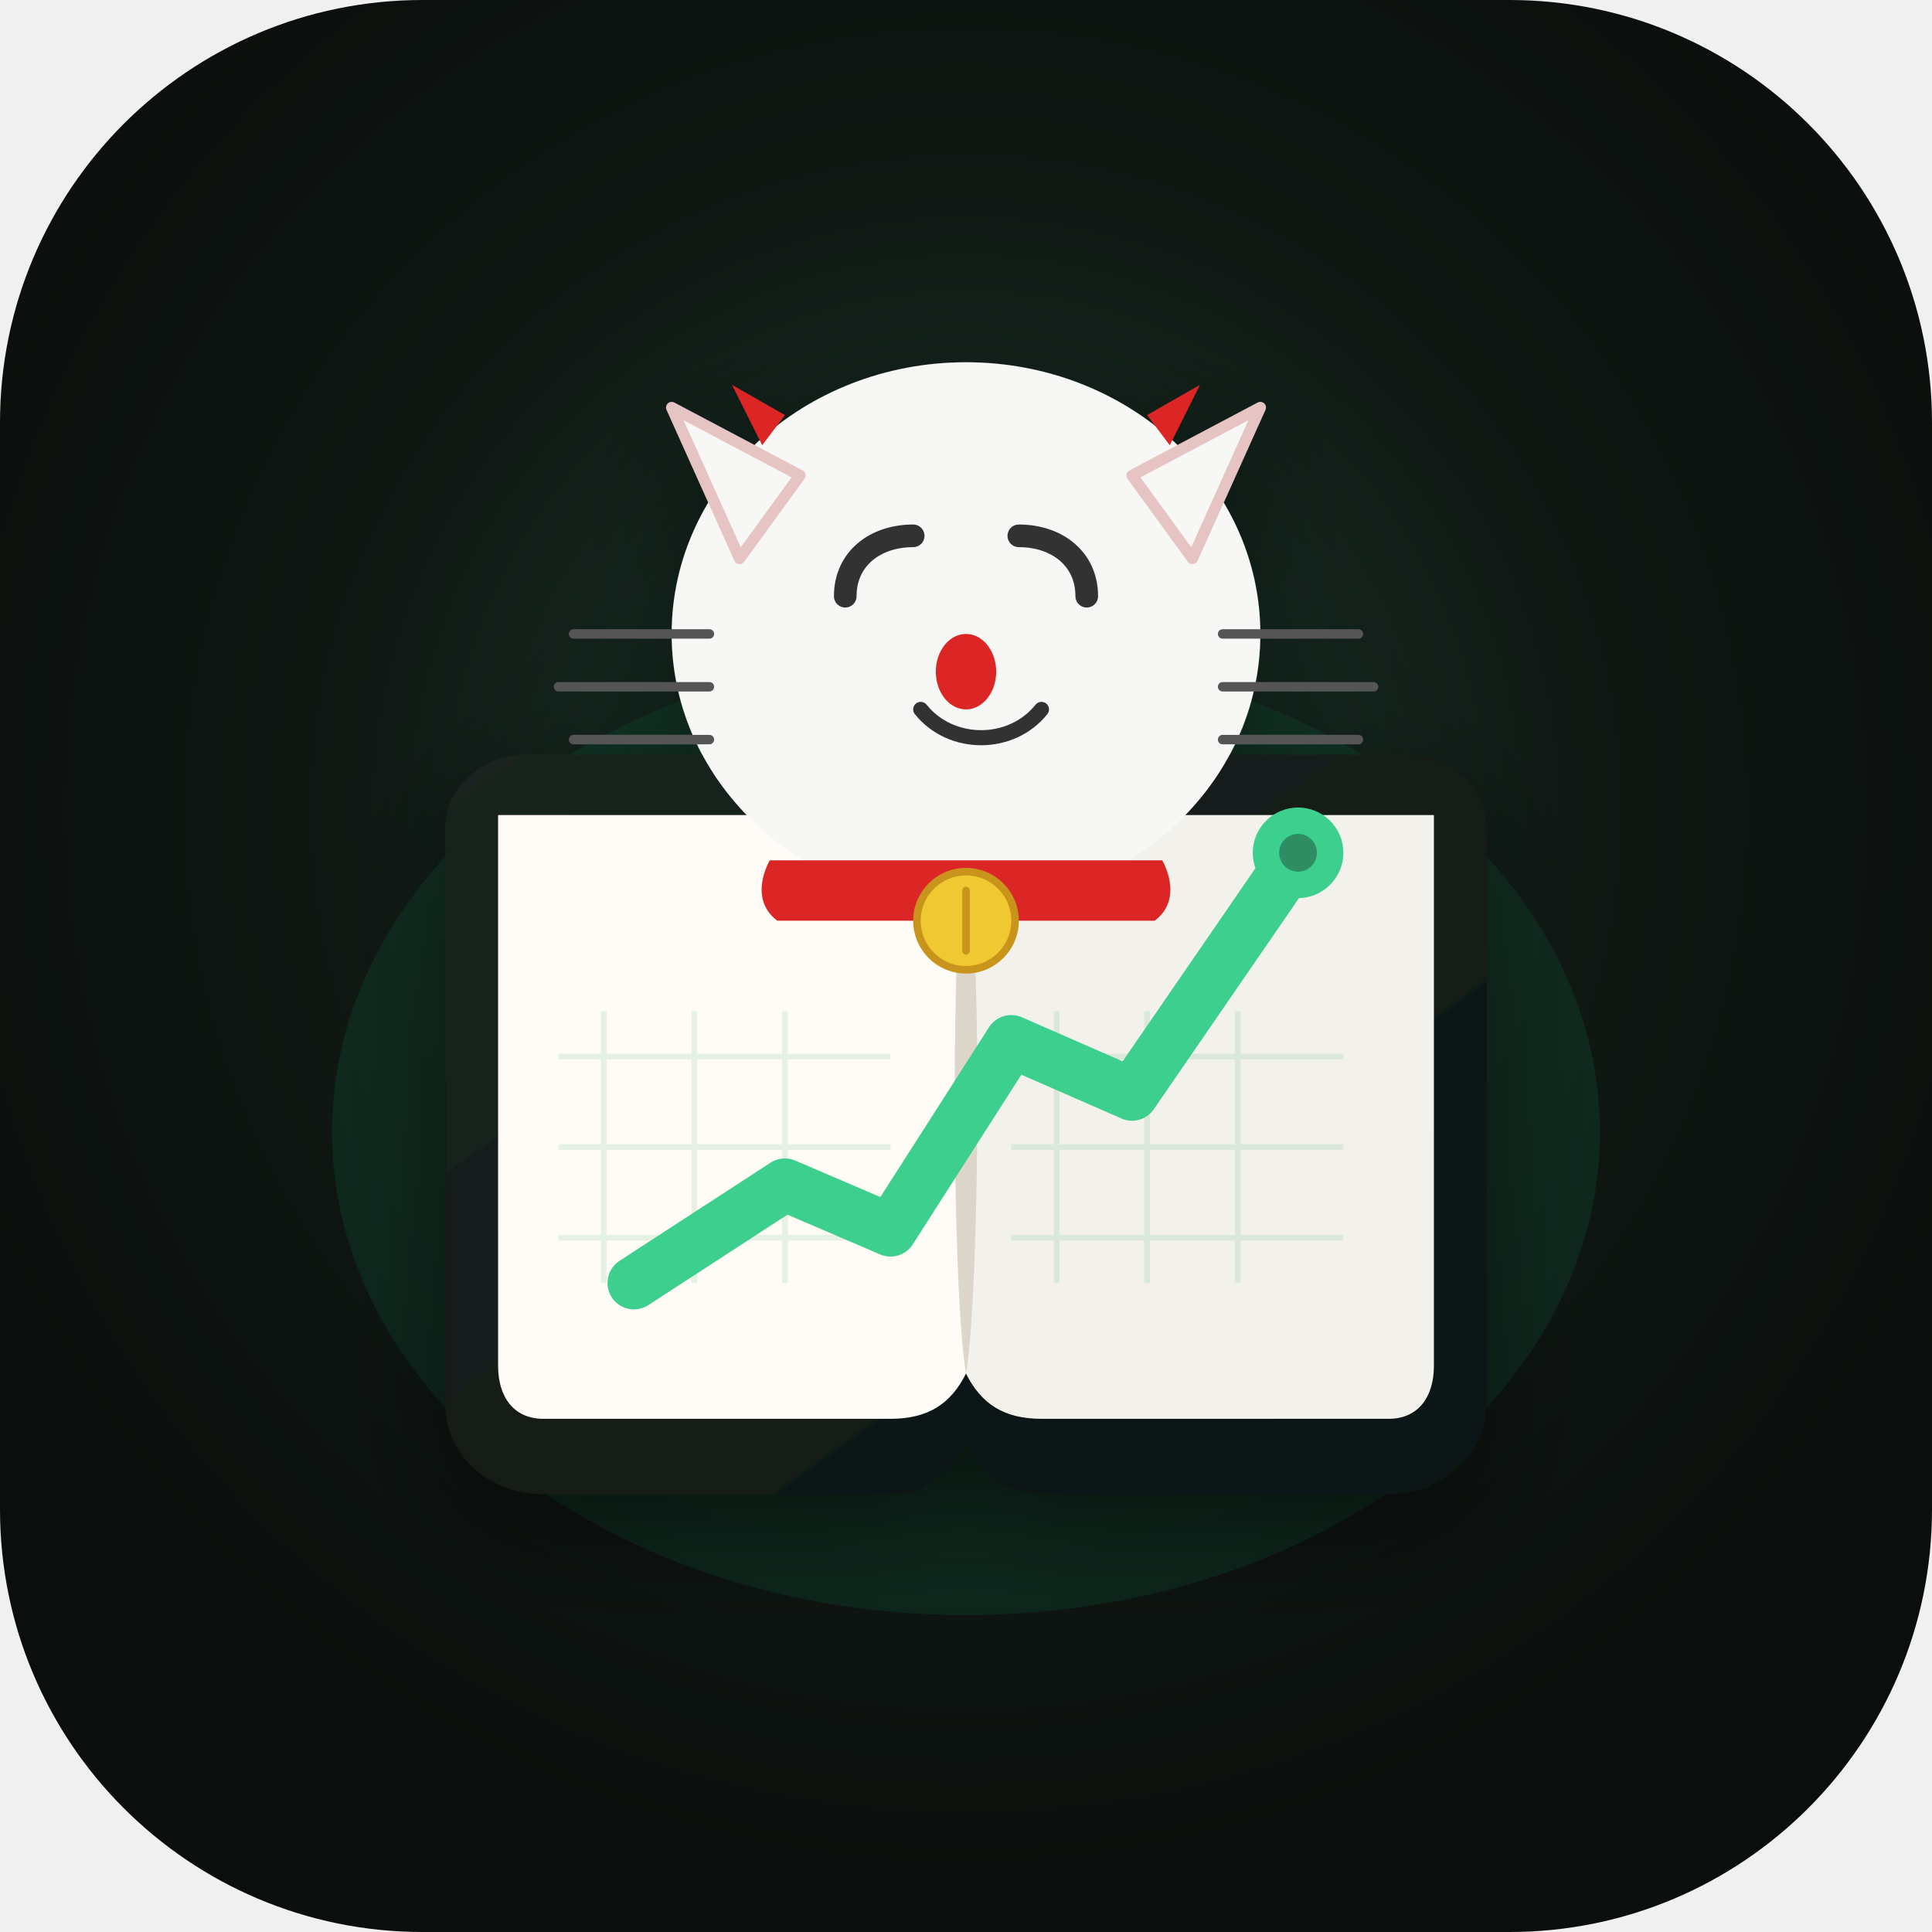
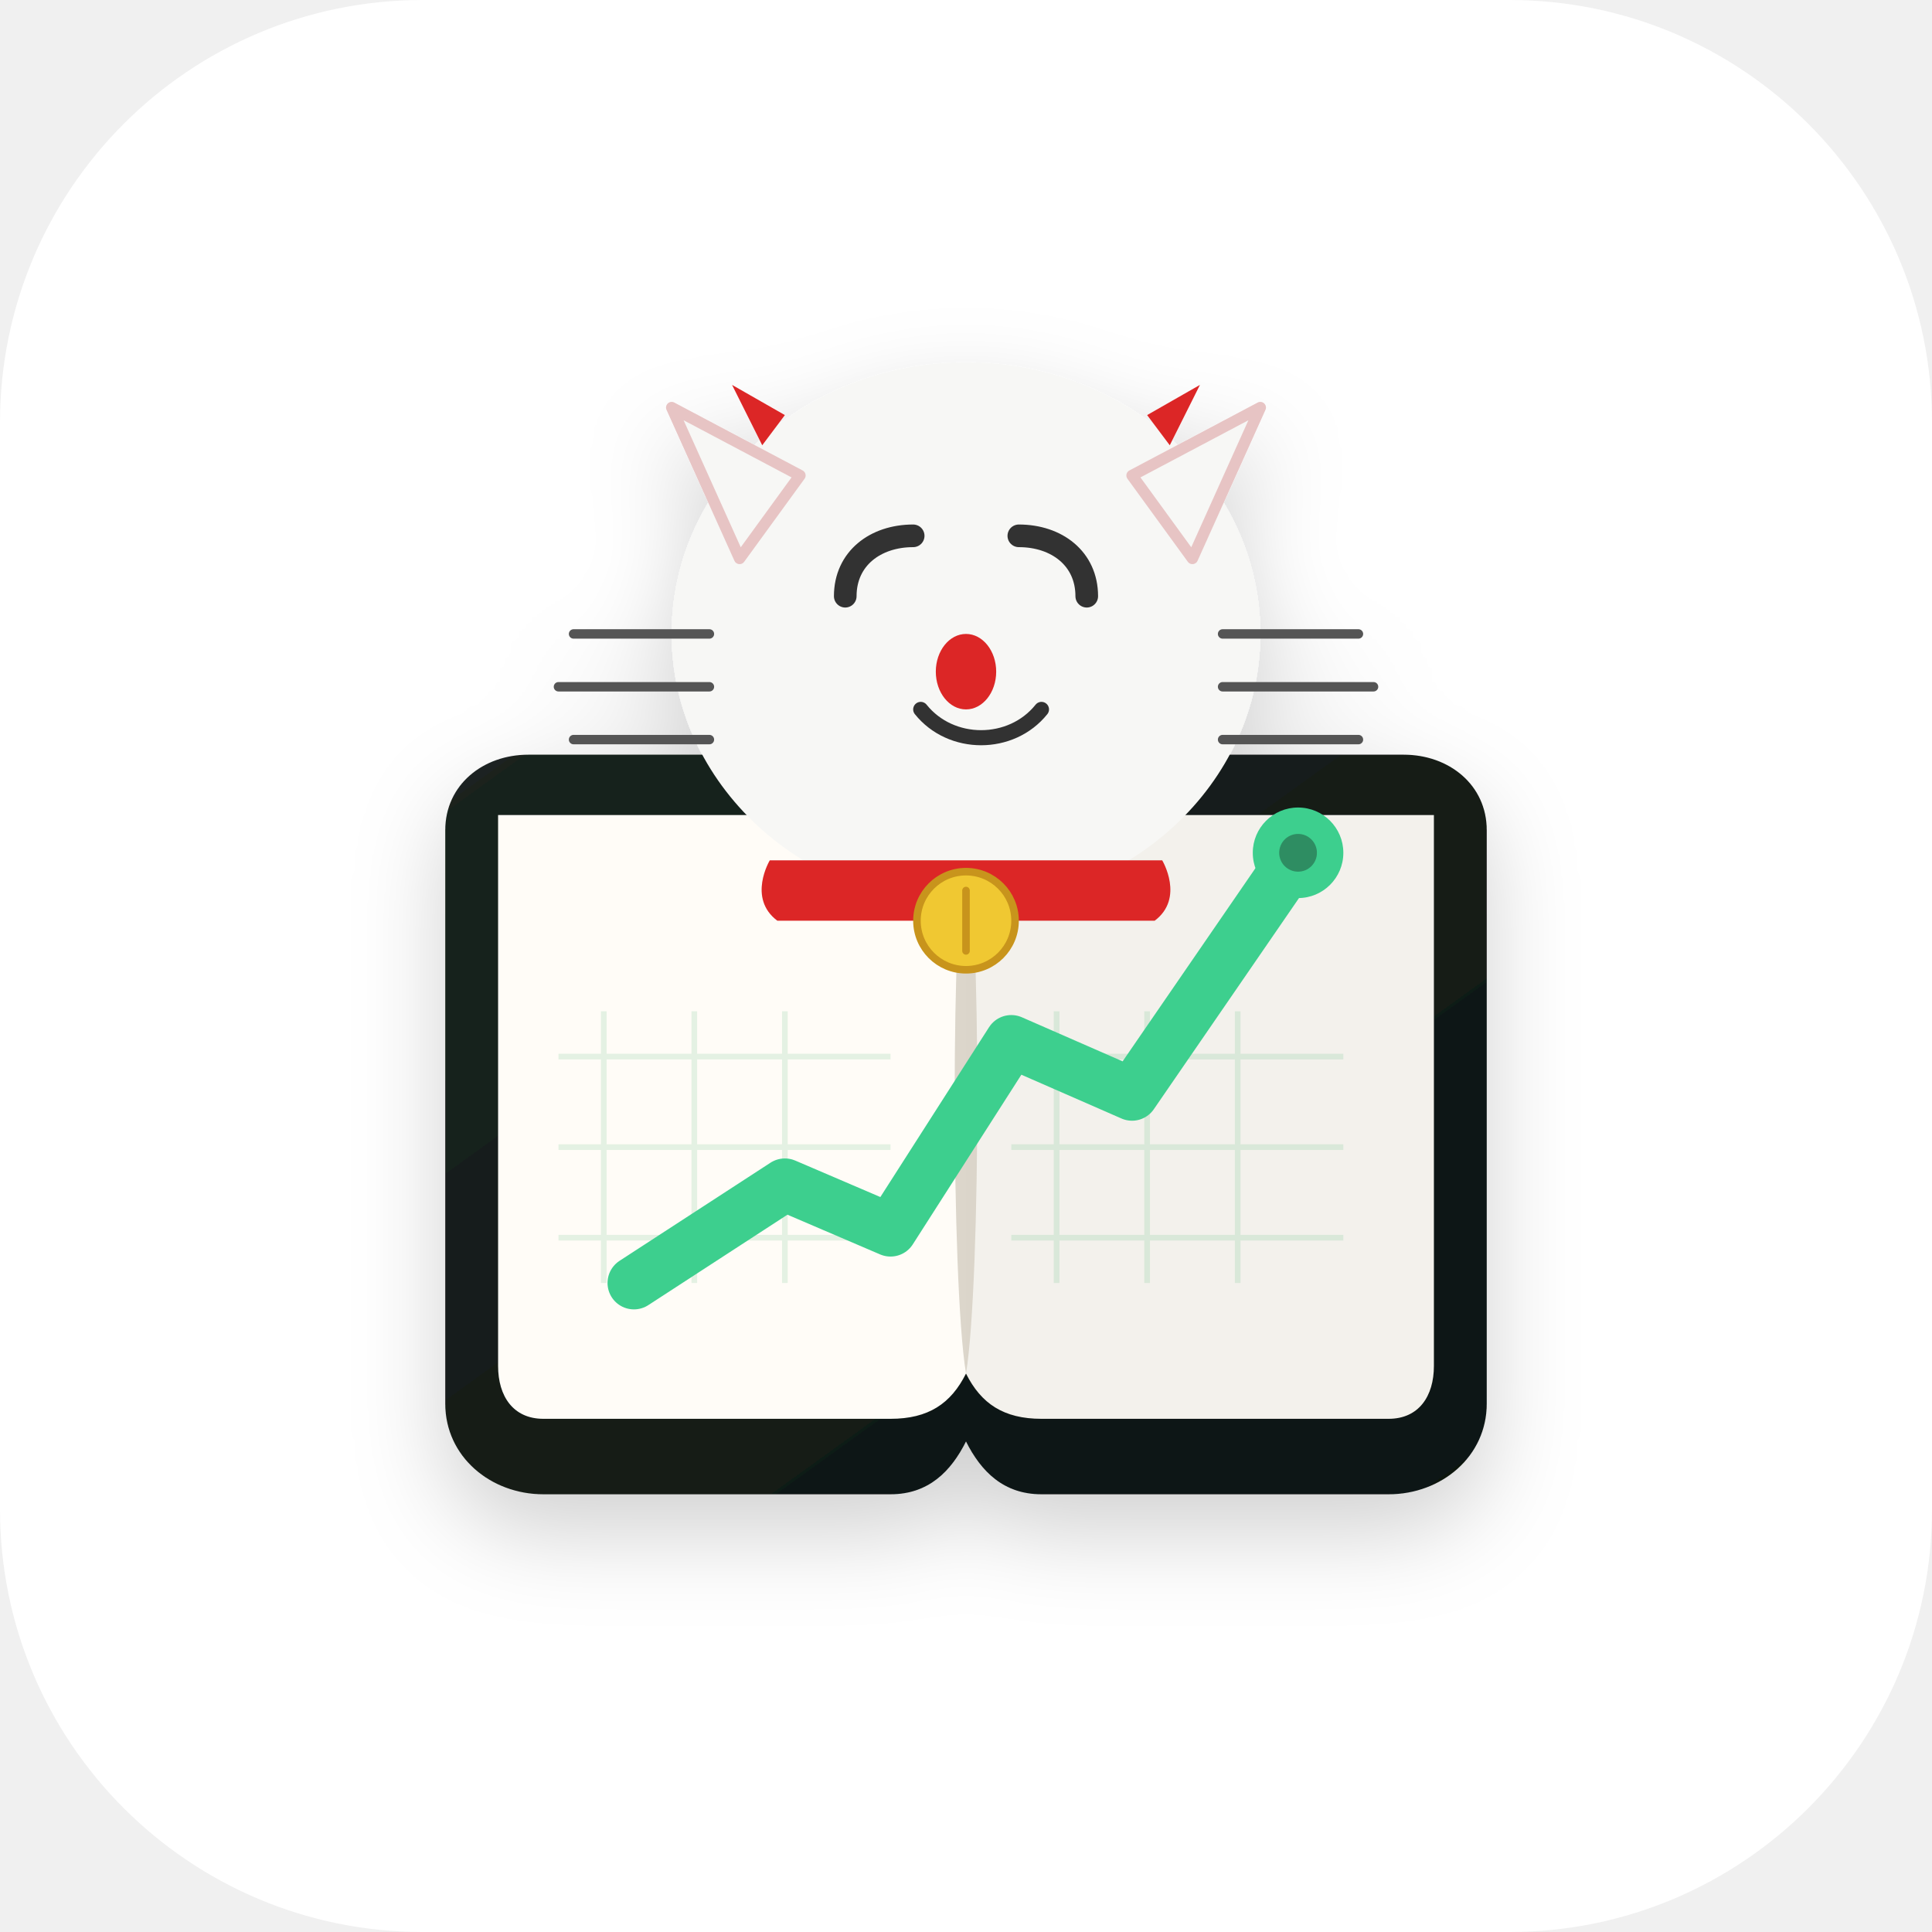
<svg xmlns="http://www.w3.org/2000/svg" viewBox="0 0 512 512" fill="none" role="img" aria-label="WorthBook">
  <defs>
-     <radialGradient id="bg" cx="50%" cy="42%" r="58%">
-       <stop offset="0%" stop-color="#1A3A2C" />
-       <stop offset="55%" stop-color="#101814" />
-       <stop offset="100%" stop-color="#0A0E0C" />
-     </radialGradient>
+     <filter id="shadow" x="-20%" y="-20%" width="140%" height="140%">
+       <feDropShadow dx="0" dy="10" stdDeviation="12" flood-color="#0A0E0C" flood-opacity="0.18" />
+     </filter>
    <linearGradient id="cover" x1="0" y1="0" x2="1" y2="1">
      <stop offset="0%" stop-color="#1A2420" />
      <stop offset="100%" stop-color="#0D1411" />
    </linearGradient>
-     <filter id="shadow" x="-20%" y="-20%" width="140%" height="140%">
-       <feDropShadow dx="0" dy="10" stdDeviation="14" flood-color="#000" flood-opacity="0.45" />
-     </filter>
  </defs>
-   <rect width="512" height="512" rx="112" fill="url(#bg)" />
-   <ellipse cx="256" cy="300" rx="168" ry="128" fill="#0F7A4C" opacity="0.18" />
+   <rect width="512" height="512" rx="112" fill="#FFFFFF" />
  <g filter="url(#shadow)">
    <path d="M118 220 C118 208 128 200 140 200 H236 C246 200 252 206 256 214 C260 206 266 200 276 200 H372 C384 200 394 208 394 220 V372 C394 386 382 396 368 396 H276 C266 396 260 390 256 382 C252 390 246 396 236 396 H144 C130 396 118 386 118 372 Z" fill="url(#cover)" />
    <path d="M132 216 H244 C250 216 254 220 256 226 V364 C252 372 246 376 236 376 H144 C136 376 132 370 132 362 Z" fill="#FFFCF7" />
    <path d="M380 216 H268 C262 216 258 220 256 226 V364 C260 372 266 376 276 376 H368 C376 376 380 370 380 362 Z" fill="#F3F1EC" />
    <path d="M256 226 C252 238 252 340 256 364 C260 340 260 238 256 226 Z" fill="#D8D2C6" opacity="0.9" />
    <g opacity="0.12" stroke="#16a34a" stroke-width="1.5">
      <path d="M148 280h88M148 304h88M148 328h88M160 268v72M184 268v72M208 268v72" />
      <path d="M268 280h88M268 304h88M268 328h88M280 268v72M304 268v72M328 268v72" />
    </g>
    <path d="M168 340 L208 314 L236 326 L268 276 L300 290 L344 226" stroke="#3DCF8E" stroke-width="14" stroke-linecap="round" stroke-linejoin="round" />
    <circle cx="344" cy="226" r="12" fill="#3DCF8E" />
    <circle cx="344" cy="226" r="5" fill="#0D1110" opacity="0.35" />
    <ellipse cx="256" cy="168" rx="78" ry="72" fill="#F7F7F5" />
    <path d="M196 148 L178 108 L212 126 Z" fill="#F7F7F5" stroke="#E7C4C4" stroke-width="3" stroke-linejoin="round" />
    <path d="M316 148 L334 108 L300 126 Z" fill="#F7F7F5" stroke="#E7C4C4" stroke-width="3" stroke-linejoin="round" />
    <path d="M202 118 L194 102 L208 110 Z" fill="#DC2626" />
    <path d="M310 118 L318 102 L304 110 Z" fill="#DC2626" />
    <path d="M224 158c0-10 8-16 18-16" stroke="#333" stroke-width="6" stroke-linecap="round" />
    <path d="M288 158c0-10-8-16-18-16" stroke="#333" stroke-width="6" stroke-linecap="round" />
    <ellipse cx="256" cy="178" rx="8" ry="10" fill="#DC2626" />
    <path d="M244 188c8 10 24 10 32 0" stroke="#333" stroke-width="4" stroke-linecap="round" fill="none" />
    <path d="M188 168h-36M188 182h-40M188 196h-36" stroke="#555" stroke-width="2.5" stroke-linecap="round" />
    <path d="M324 168h36M324 182h40M324 196h36" stroke="#555" stroke-width="2.5" stroke-linecap="round" />
    <path d="M204 228h104c0 0 6 10-2 16H206c-8-6-2-16-2-16z" fill="#DC2626" />
    <circle cx="256" cy="244" r="13" fill="#F0C832" stroke="#C8941A" stroke-width="2" />
    <path d="M256 236v16" stroke="#C8941A" stroke-width="2" stroke-linecap="round" />
  </g>
</svg>
